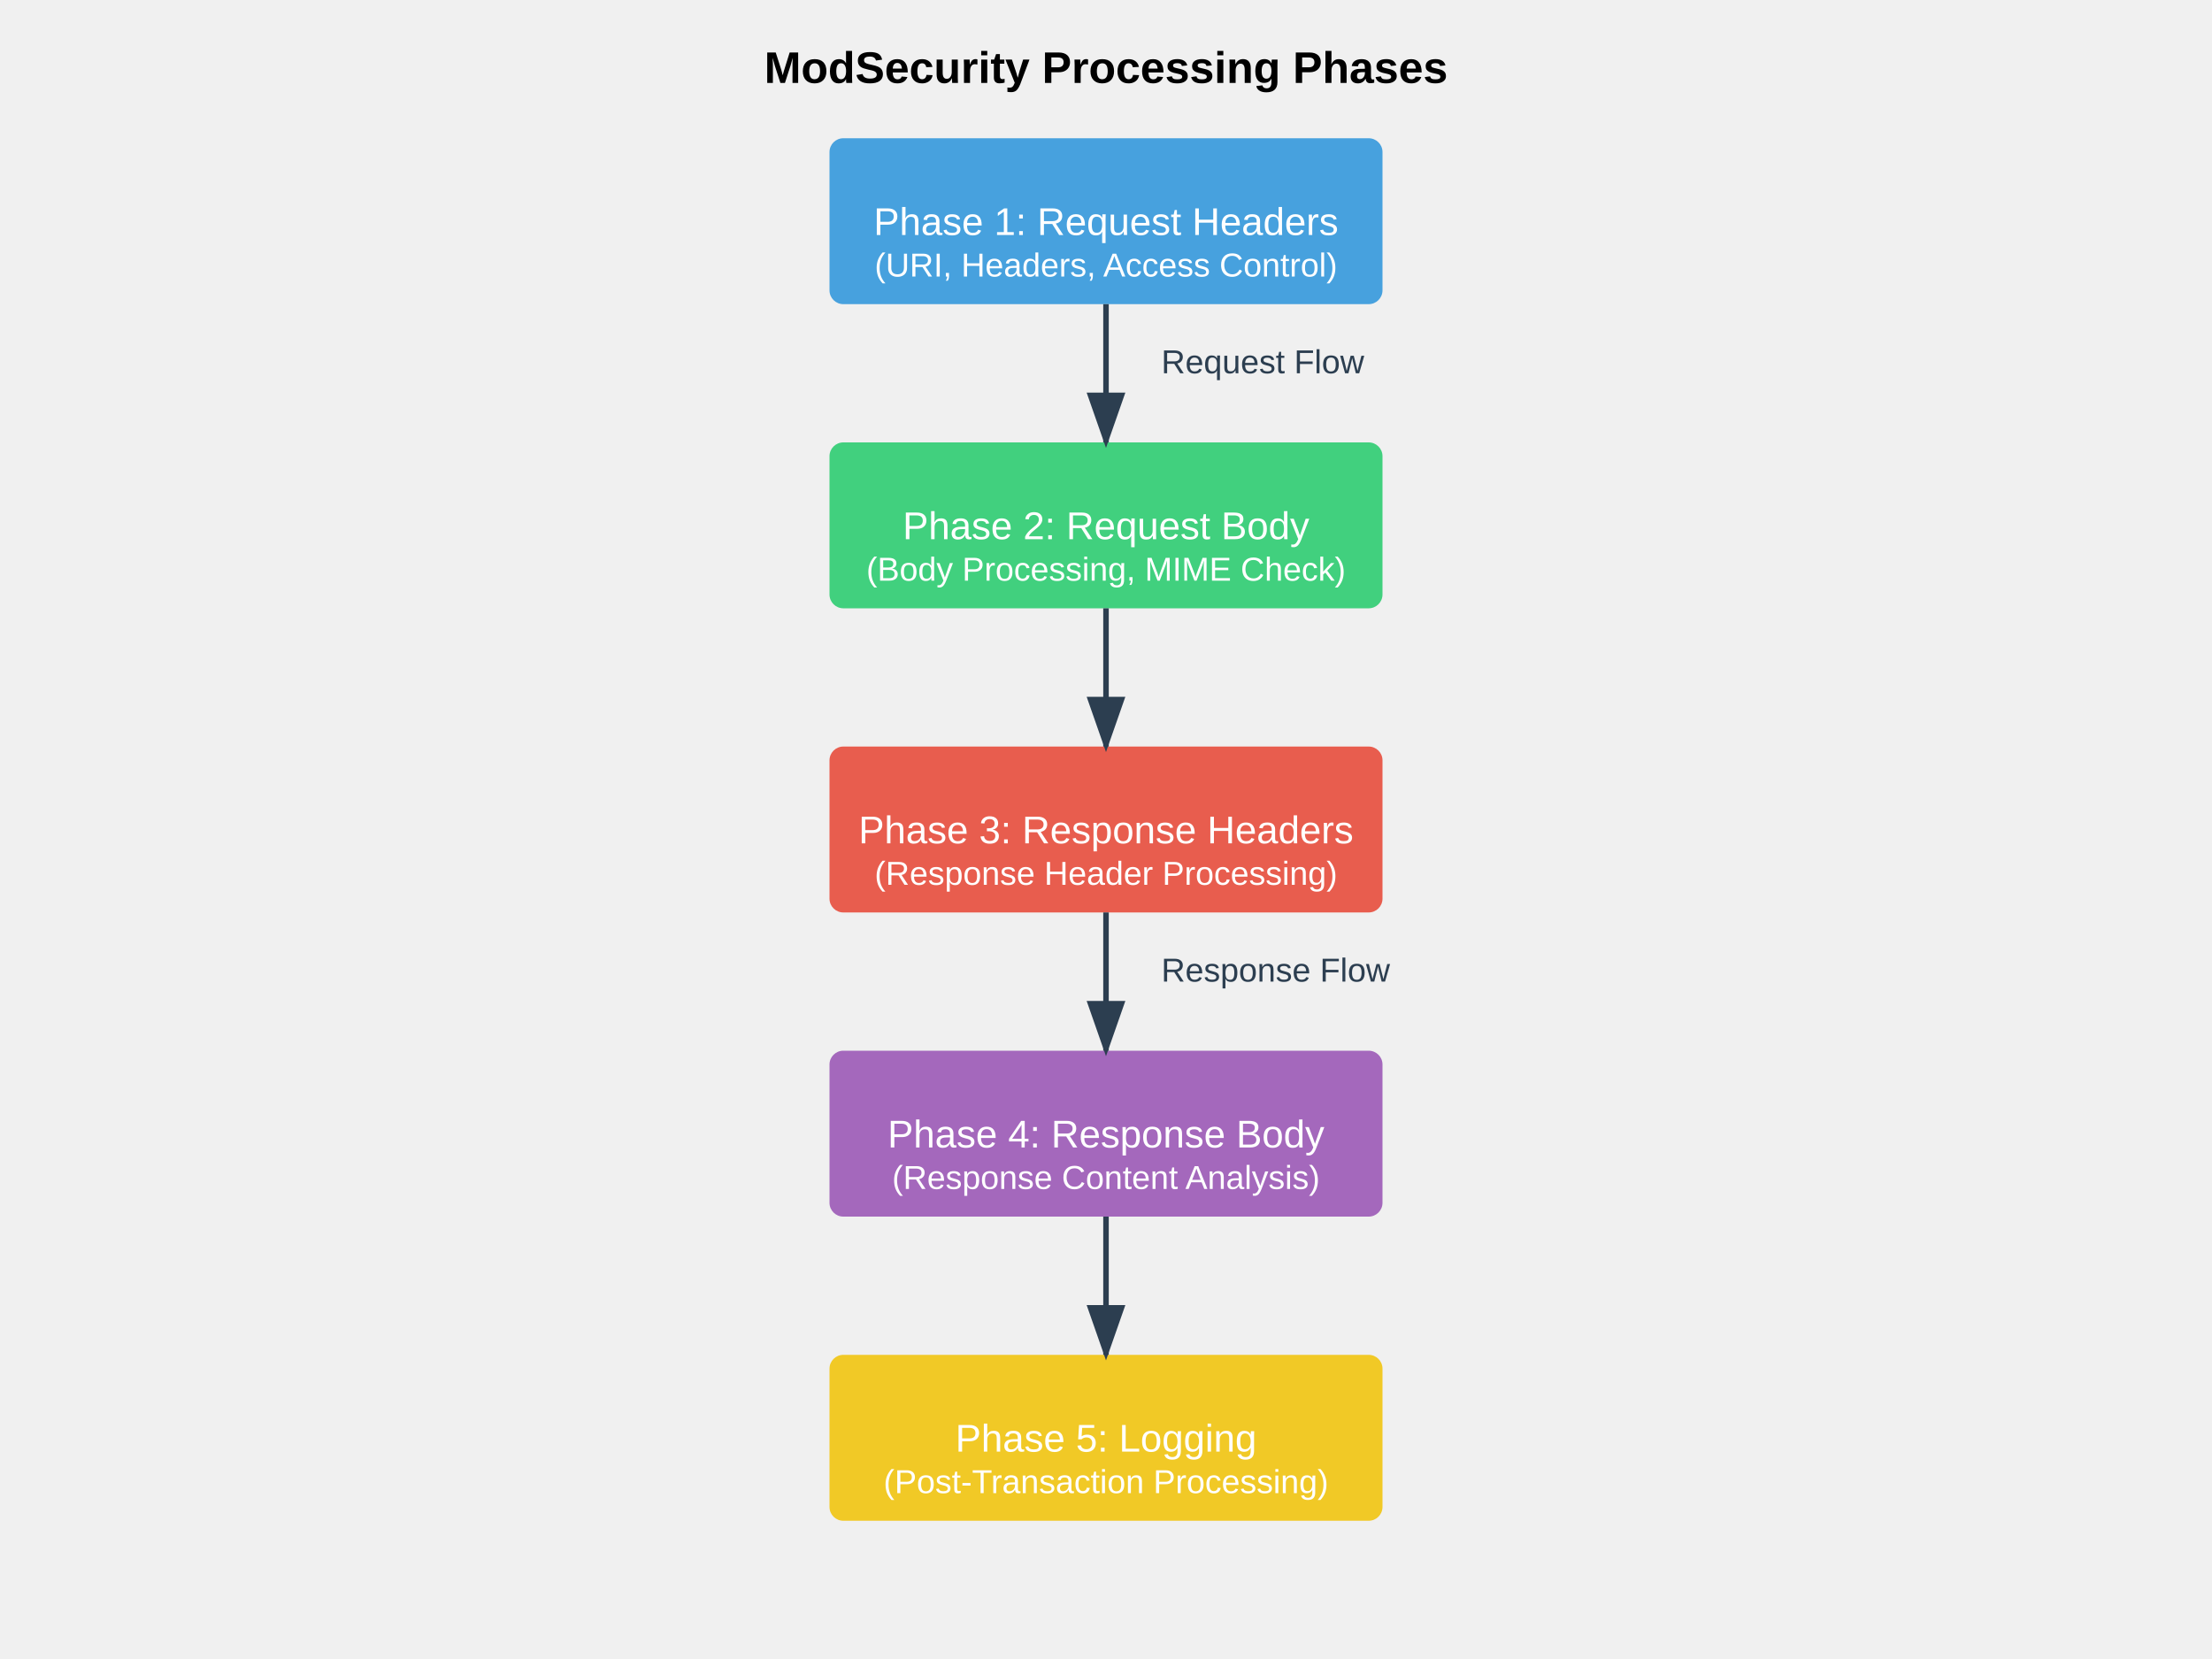
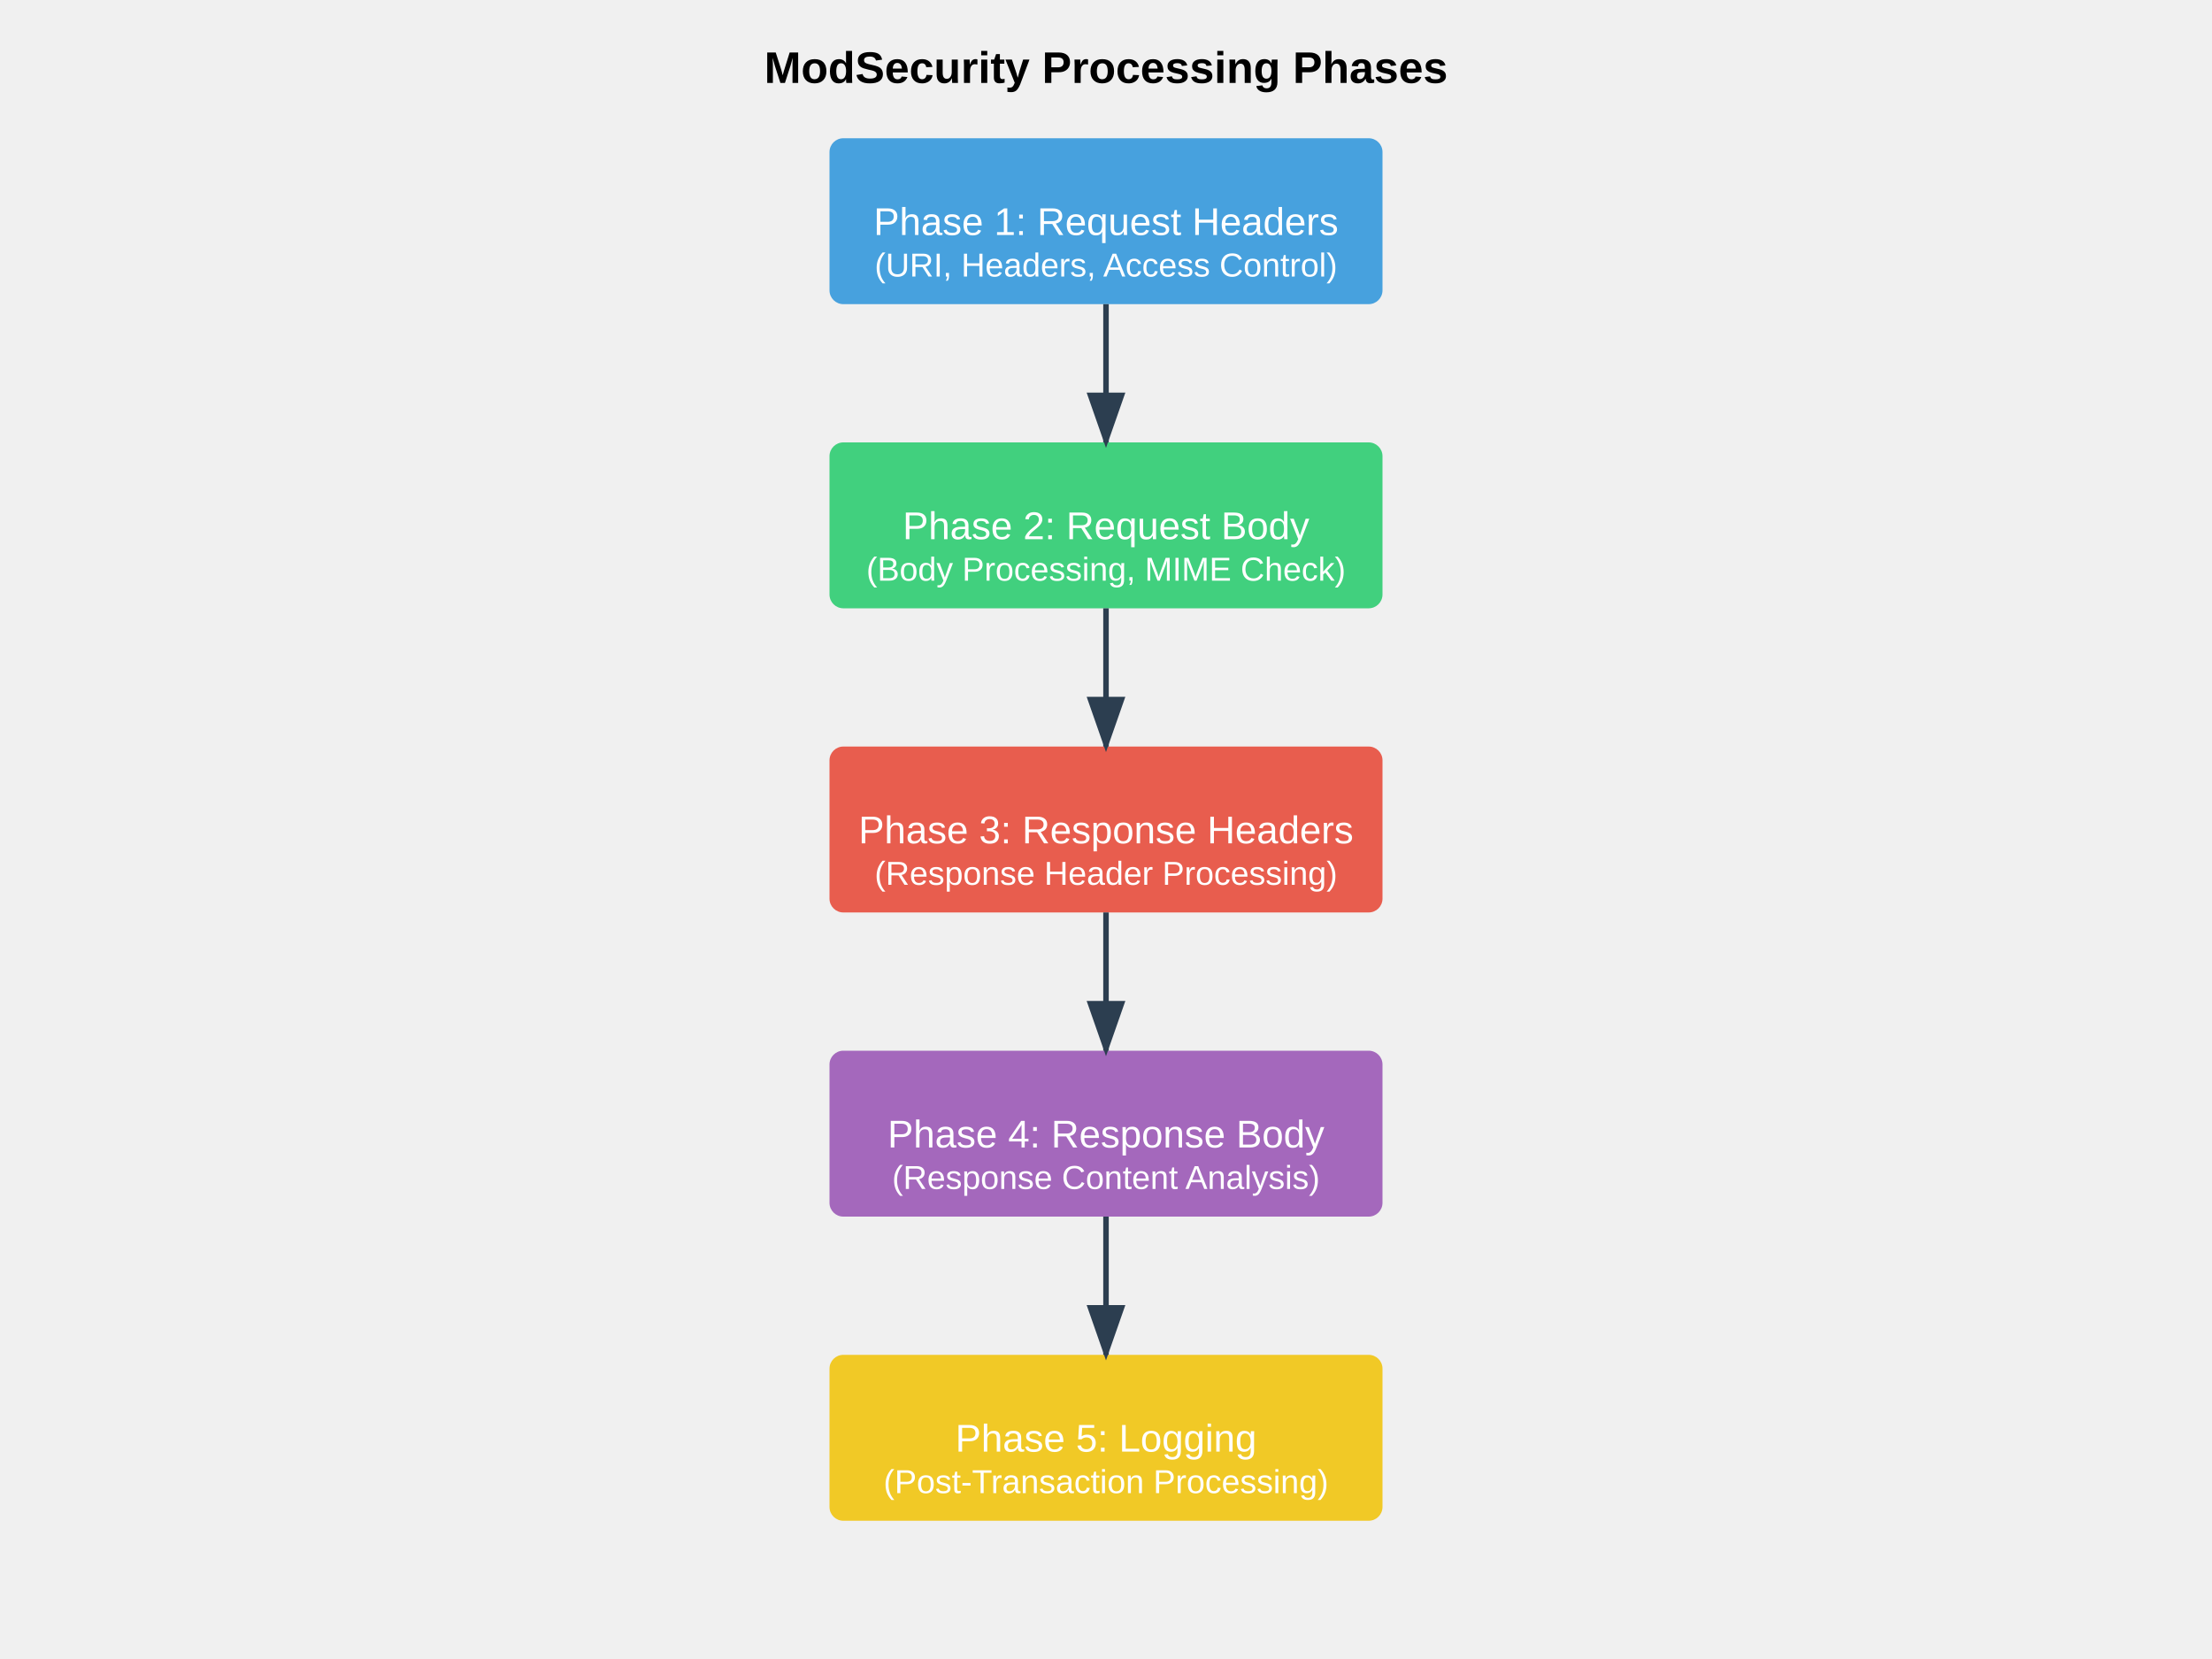
<svg xmlns="http://www.w3.org/2000/svg" viewBox="0 0 800 600">
  <defs>
    <marker id="arrowhead" markerWidth="10" markerHeight="7" refX="9" refY="3.5" orient="auto">
      <polygon points="0 0, 10 3.5, 0 7" fill="#2c3e50" />
    </marker>
  </defs>
  <rect x="300" y="50" width="200" height="60" rx="5" fill="#3498db" opacity="0.9" />
  <text x="400" y="85" text-anchor="middle" fill="white" font-family="Arial" font-size="14">Phase 1: Request Headers</text>
  <text x="400" y="100" text-anchor="middle" fill="white" font-family="Arial" font-size="12">(URI, Headers, Access Control)</text>
  <rect x="300" y="160" width="200" height="60" rx="5" fill="#2ecc71" opacity="0.9" />
  <text x="400" y="195" text-anchor="middle" fill="white" font-family="Arial" font-size="14">Phase 2: Request Body</text>
  <text x="400" y="210" text-anchor="middle" fill="white" font-family="Arial" font-size="12">(Body Processing, MIME Check)</text>
  <rect x="300" y="270" width="200" height="60" rx="5" fill="#e74c3c" opacity="0.9" />
  <text x="400" y="305" text-anchor="middle" fill="white" font-family="Arial" font-size="14">Phase 3: Response Headers</text>
  <text x="400" y="320" text-anchor="middle" fill="white" font-family="Arial" font-size="12">(Response Header Processing)</text>
  <rect x="300" y="380" width="200" height="60" rx="5" fill="#9b59b6" opacity="0.9" />
  <text x="400" y="415" text-anchor="middle" fill="white" font-family="Arial" font-size="14">Phase 4: Response Body</text>
  <text x="400" y="430" text-anchor="middle" fill="white" font-family="Arial" font-size="12">(Response Content Analysis)</text>
  <rect x="300" y="490" width="200" height="60" rx="5" fill="#f1c40f" opacity="0.9" />
  <text x="400" y="525" text-anchor="middle" fill="white" font-family="Arial" font-size="14">Phase 5: Logging</text>
  <text x="400" y="540" text-anchor="middle" fill="white" font-family="Arial" font-size="12">(Post-Transaction Processing)</text>
  <path d="M400 110 L400 160" stroke="#2c3e50" stroke-width="2" marker-end="url(#arrowhead)" />
  <path d="M400 220 L400 270" stroke="#2c3e50" stroke-width="2" marker-end="url(#arrowhead)" />
  <path d="M400 330 L400 380" stroke="#2c3e50" stroke-width="2" marker-end="url(#arrowhead)" />
  <path d="M400 440 L400 490" stroke="#2c3e50" stroke-width="2" marker-end="url(#arrowhead)" />
-   <text x="420" y="135" font-family="Arial" font-size="12" fill="#2c3e50">Request Flow</text>
-   <text x="420" y="355" font-family="Arial" font-size="12" fill="#2c3e50">Response Flow</text>
  <text x="400" y="30" text-anchor="middle" font-family="Arial" font-size="16" font-weight="bold">ModSecurity Processing Phases</text>
</svg>
